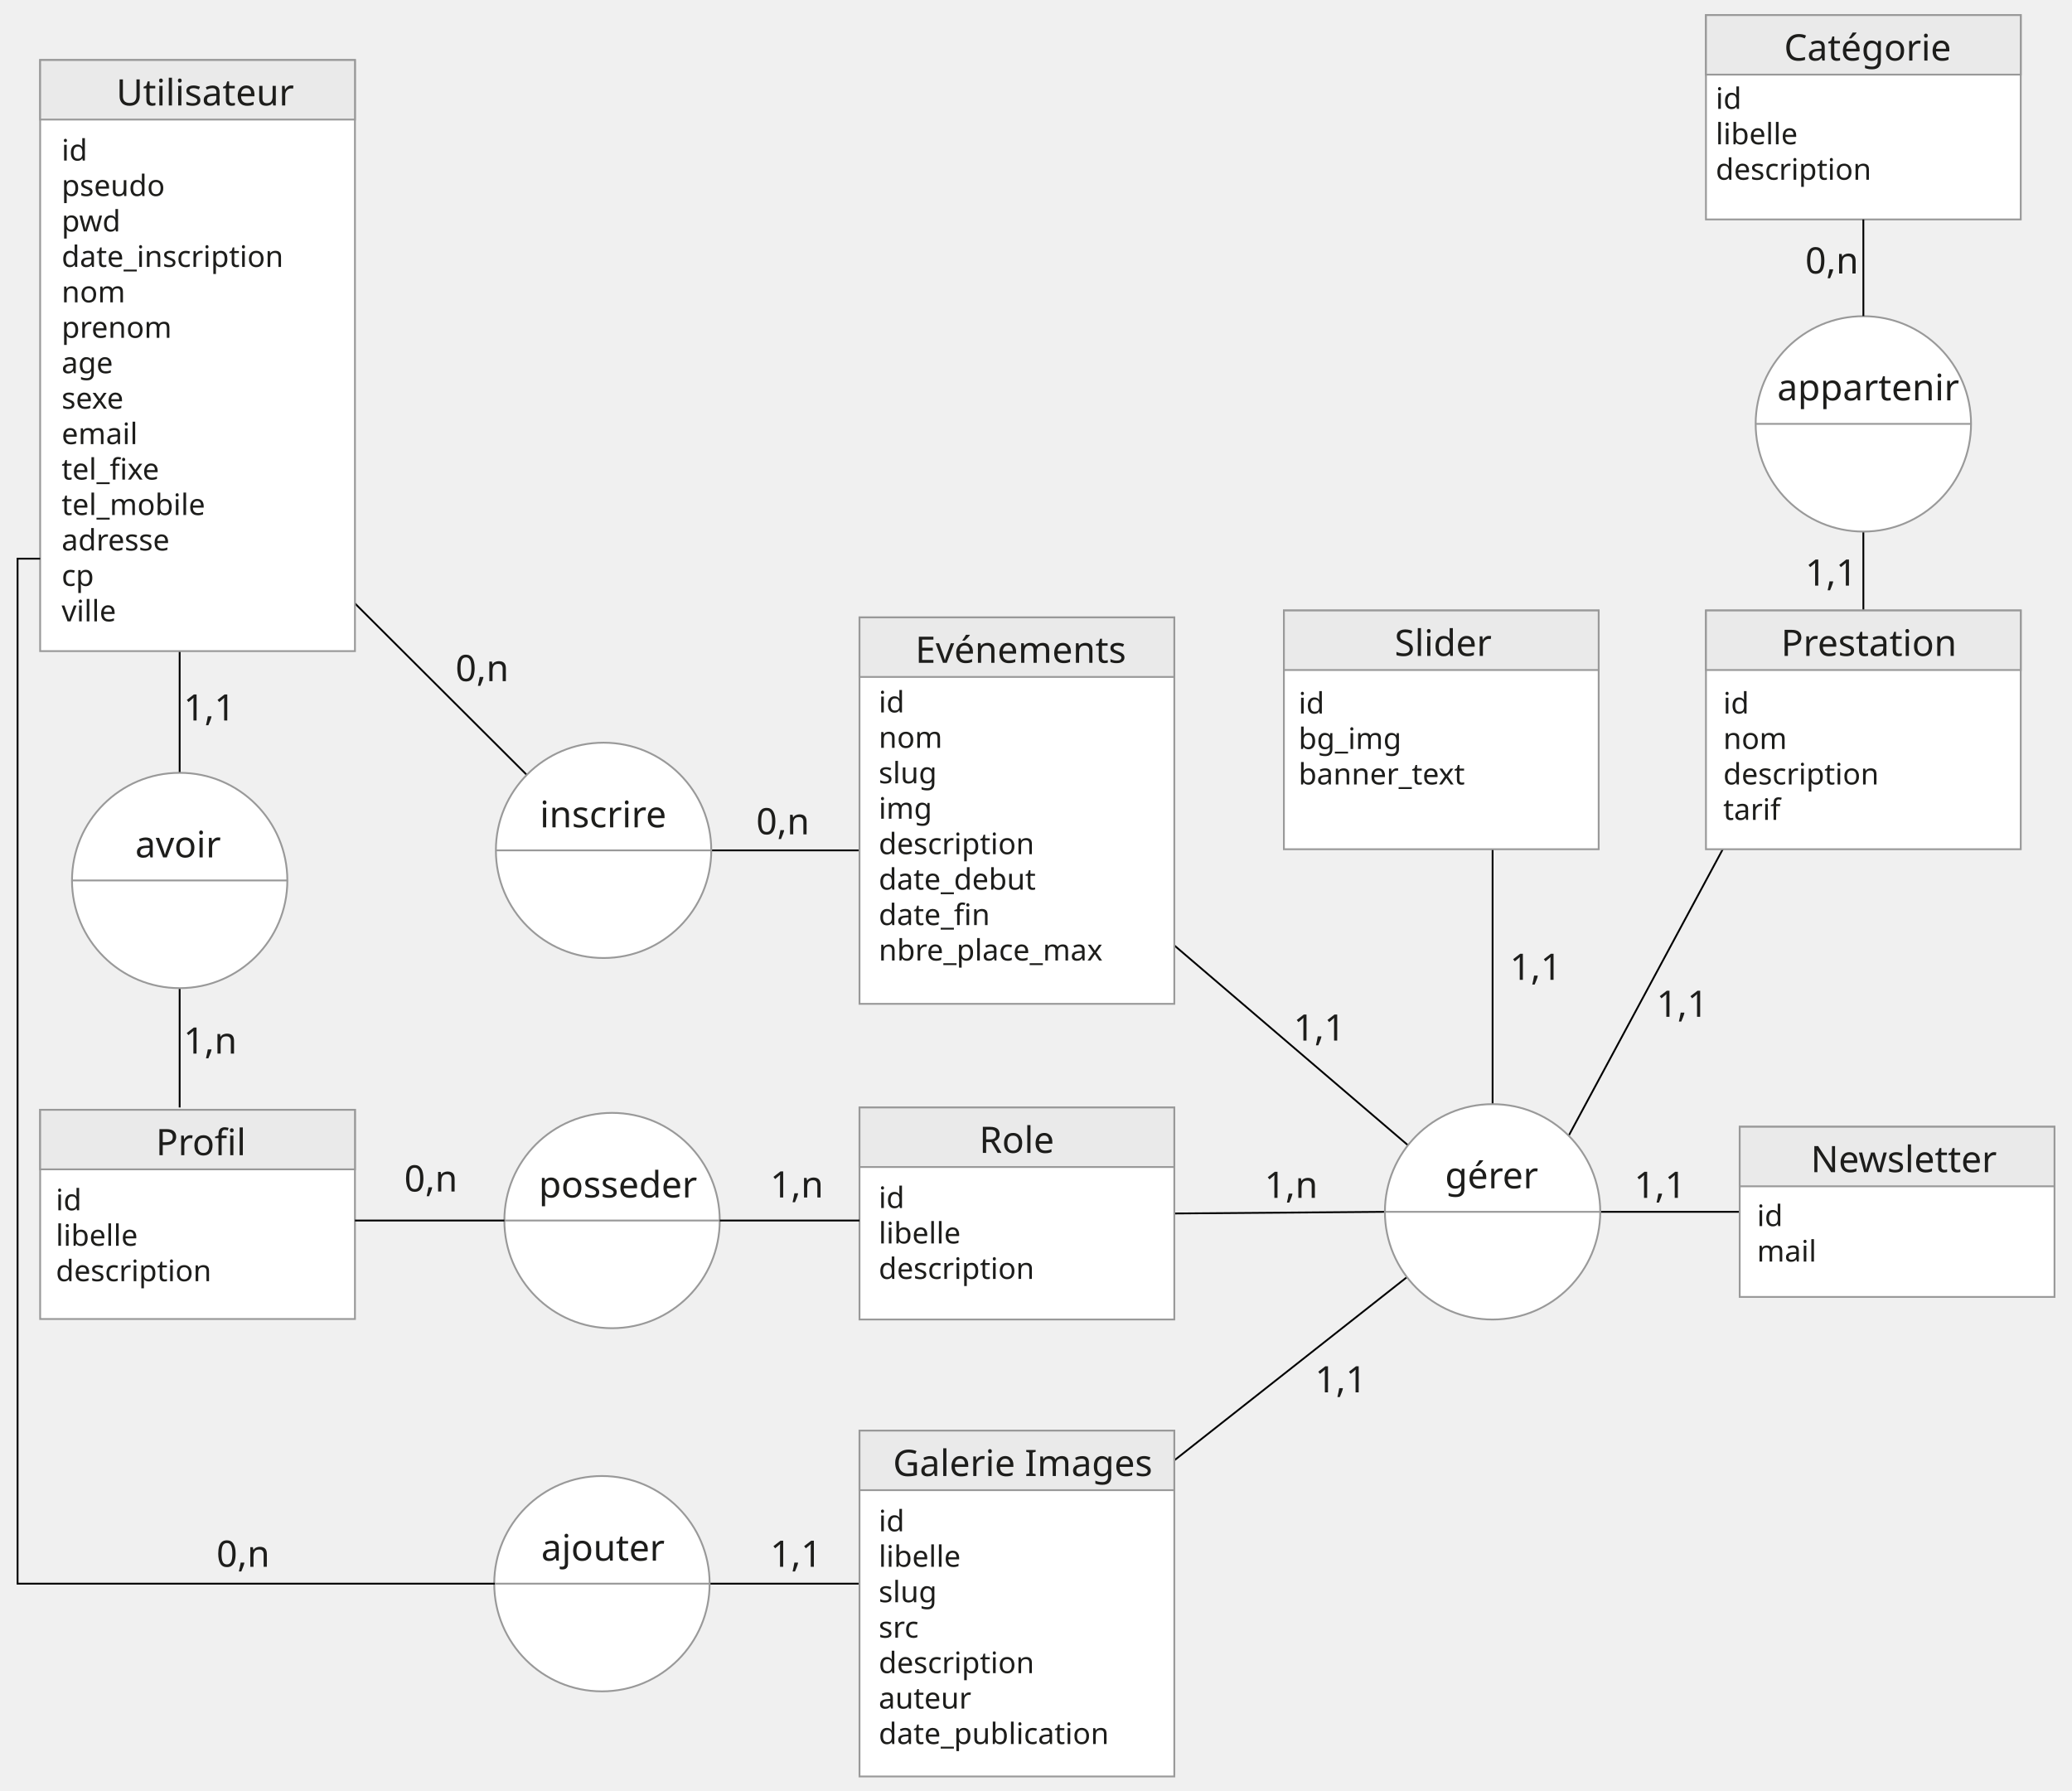
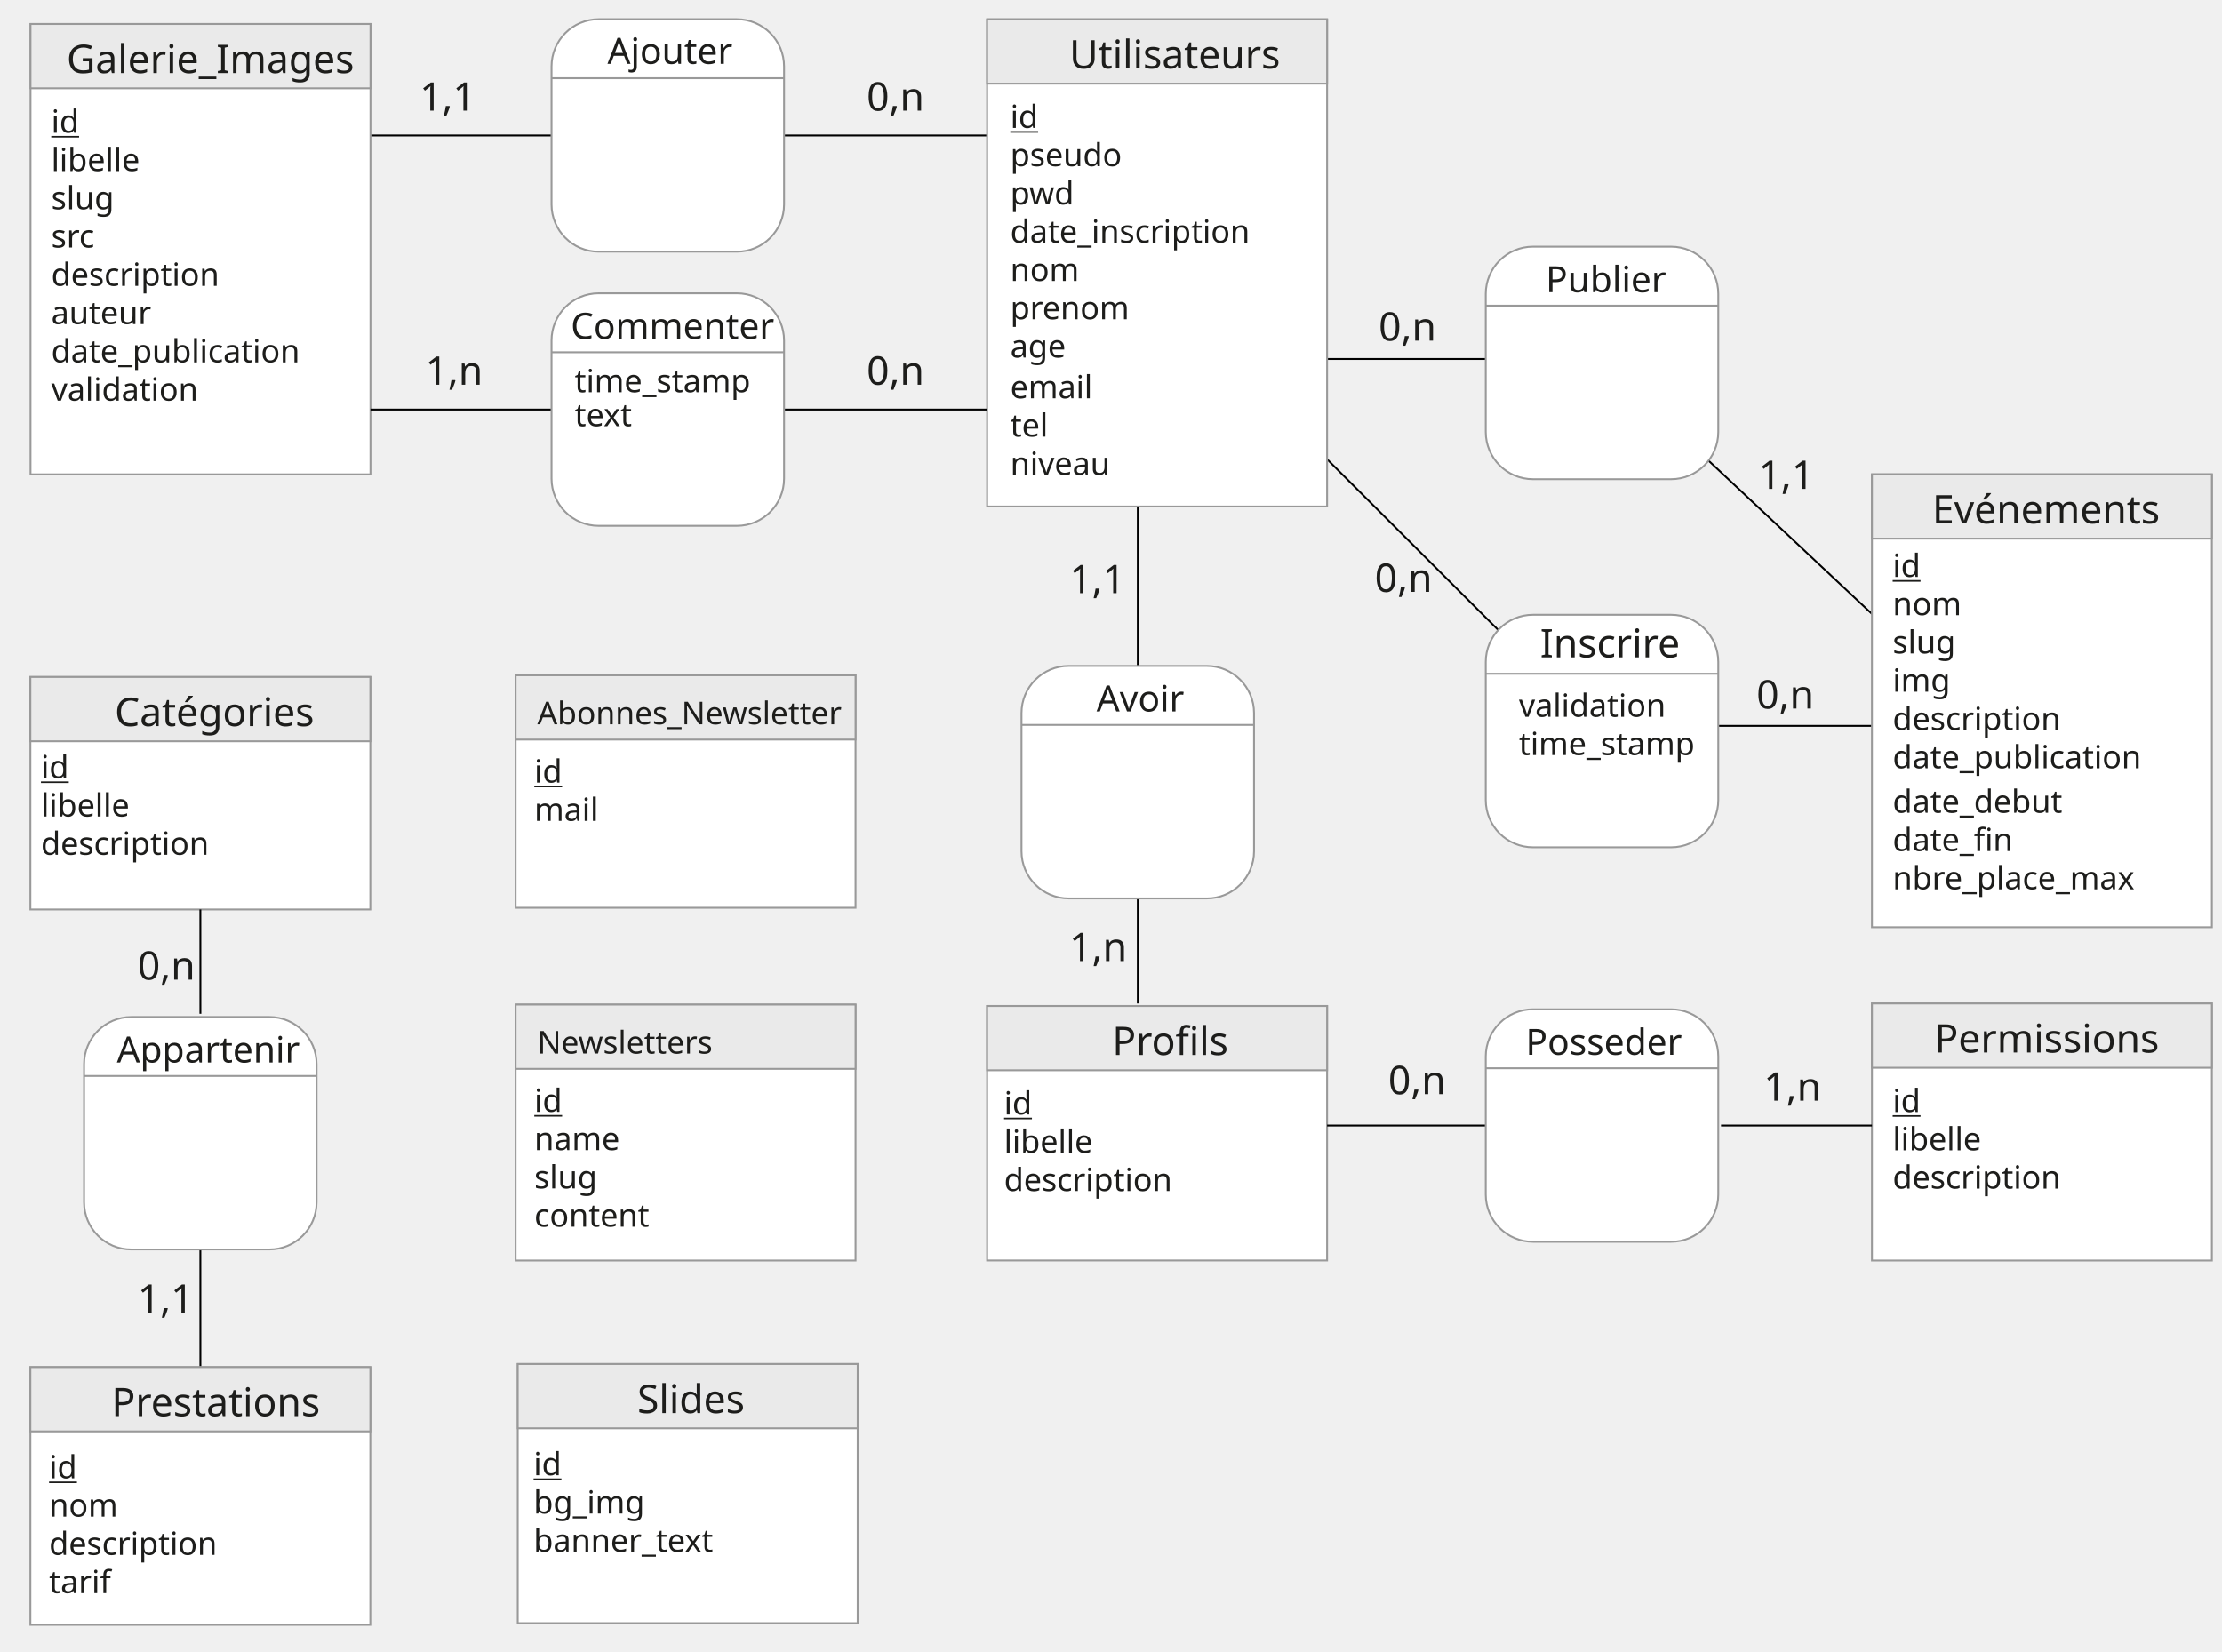
- <svg xmlns="http://www.w3.org/2000/svg" version="1.1" id="Calque_1" x="0px" y="0px" width="568.667px" height="491.332px" viewBox="138.112 20.807 568.667 491.332" enable-background="new 138.112 20.807 568.667 491.332" xml:space="preserve">
-   <line fill="none" stroke="#000000" stroke-width="0.5" stroke-miterlimit="10" x1="187.419" y1="324.763" x2="187.419" y2="199.512" />
-   <line fill="none" stroke="#000000" stroke-width="0.5" stroke-miterlimit="10" x1="649.526" y1="193.2" x2="649.514" y2="166.69" />
-   <rect x="606.316" y="24.946" fill="#FFFFFF" stroke="#999999" stroke-width="0.5" stroke-miterlimit="10" width="86.396" height="56.088" />
-   <rect x="606.316" y="24.946" fill="#EAEAEA" stroke="#999999" stroke-width="0.5" stroke-miterlimit="10" width="86.396" height="16.341" />
-   <text transform="matrix(1 0 0 1 627.7585 37.4204)" fill="#1D1D1B" font-family="'ArialMT'" font-size="10.031">Catégorie</text>
-   <path fill="#FFFFFF" stroke="#999999" stroke-width="0.5" stroke-miterlimit="10" d="M679.07,137.146  c0,16.318-13.227,29.556-29.556,29.556c-16.318,0-29.556-13.226-29.556-29.556c0-16.318,13.226-29.544,29.556-29.556  C665.844,107.59,679.07,120.828,679.07,137.146z" />
-   <line fill="none" stroke="#999999" stroke-width="0.5" stroke-miterlimit="10" x1="619.97" y1="137.146" x2="679.07" y2="137.146" />
-   <text transform="matrix(1 0 0 1 625.8777 130.6899)" fill="#1D1D1B" font-family="'ArialMT'" font-size="10.031">appartenir</text>
-   <line fill="none" stroke="#000000" stroke-width="0.5" stroke-miterlimit="10" x1="577.304" y1="353.404" x2="616.079" y2="353.404" />
-   <line fill="none" stroke="#000000" stroke-width="0.5" stroke-miterlimit="10" x1="547.76" y1="323.861" x2="547.76" y2="239.328" />
-   <line fill="none" stroke="#000000" stroke-width="0.5" stroke-miterlimit="10" x1="568.631" y1="332.535" x2="611.064" y2="253.643" />
-   <line fill="none" stroke="#000000" stroke-width="0.5" stroke-miterlimit="10" x1="460.403" y1="421.619" x2="546.428" y2="353.855" />
-   <line fill="none" stroke="#000000" stroke-width="0.5" stroke-miterlimit="10" x1="460.403" y1="353.855" x2="518.205" y2="353.404" />
-   <line fill="none" stroke="#000000" stroke-width="0.5" stroke-miterlimit="10" x1="374.006" y1="455.458" x2="303.313" y2="455.458" />
-   <rect x="374.006" y="413.453" fill="#FFFFFF" stroke="#999999" stroke-width="0.5" stroke-miterlimit="10" width="86.397" height="94.922" />
-   <rect x="374.006" y="413.453" fill="#EAEAEA" stroke="#999999" stroke-width="0.5" stroke-miterlimit="10" width="86.397" height="16.342" />
-   <text transform="matrix(1 0 0 1 383.1921 425.9175)" fill="#1D1D1B" font-family="'ArialMT'" font-size="10.031">Galerie Images</text>
-   <path fill="#FFFFFF" stroke="#999999" stroke-width="0.5" stroke-miterlimit="10" d="M332.869,455.458  c0,16.318-13.226,29.557-29.556,29.557c-16.318,0-29.556-13.227-29.556-29.557c0-16.318,13.226-29.543,29.556-29.543  C319.632,425.916,332.869,439.14,332.869,455.458z" />
-   <line fill="none" stroke="#999999" stroke-width="0.5" stroke-miterlimit="10" x1="273.769" y1="455.458" x2="332.869" y2="455.458" />
-   <text transform="matrix(1 0 0 1 286.6423 449.1431)" fill="#1D1D1B" font-family="'ArialMT'" font-size="10.031">ajouter</text>
-   <line fill="none" stroke="#000000" stroke-width="0.5" stroke-miterlimit="10" x1="546.428" y1="353.855" x2="460.403" y2="280.28" />
-   <line fill="none" stroke="#000000" stroke-width="0.5" stroke-miterlimit="10" x1="374.006" y1="254.199" x2="303.313" y2="254.199" />
-   <line fill="none" stroke="#000000" stroke-width="0.5" stroke-miterlimit="10" x1="304.657" y1="255.415" x2="233.953" y2="184.85" />
-   <rect x="374.006" y="190.258" fill="#FFFFFF" stroke="#999999" stroke-width="0.5" stroke-miterlimit="10" width="86.397" height="106.062" />
-   <rect x="374.006" y="190.258" fill="#EAEAEA" stroke="#999999" stroke-width="0.5" stroke-miterlimit="10" width="86.397" height="16.341" />
-   <text transform="matrix(1 0 0 1 389.322 202.7241)" fill="#1D1D1B" font-family="'ArialMT'" font-size="10.031">Evénements</text>
-   <text transform="matrix(1 0 0 1 379.2732 216.3325)" fill="#1D1D1B" font-family="'ArialMT'" font-size="8.107">id</text>
-   <text transform="matrix(1 0 0 1 379.2732 226.0601)" fill="#1D1D1B" font-family="'ArialMT'" font-size="8.107">nom</text>
-   <text transform="matrix(1 0 0 1 379.2732 235.7886)" fill="#1D1D1B" font-family="'ArialMT'" font-size="8.107">slug</text>
-   <text transform="matrix(1 0 0 1 379.2732 245.5171)" fill="#1D1D1B" font-family="'ArialMT'" font-size="8.107">img</text>
-   <text transform="matrix(1 0 0 1 379.2732 255.2456)" fill="#1D1D1B" font-family="'ArialMT'" font-size="8.107">description</text>
-   <text transform="matrix(1 0 0 1 379.2732 264.9741)" fill="#1D1D1B" font-family="'ArialMT'" font-size="8.107">date_debut</text>
-   <text transform="matrix(1 0 0 1 379.2732 274.7017)" fill="#1D1D1B" font-family="'ArialMT'" font-size="8.107">date_fin</text>
-   <text transform="matrix(1 0 0 1 379.2732 284.4302)" fill="#1D1D1B" font-family="'ArialMT'" font-size="8.107">nbre_place_max</text>
-   <rect x="374.006" y="324.763" fill="#FFFFFF" stroke="#999999" stroke-width="0.5" stroke-miterlimit="10" width="86.397" height="58.186" />
-   <rect x="374.006" y="324.763" fill="#EAEAEA" stroke="#999999" stroke-width="0.5" stroke-miterlimit="10" width="86.397" height="16.342" />
-   <text transform="matrix(1 0 0 1 406.8875 337.2319)" fill="#1D1D1B" font-family="'ArialMT'" font-size="10.031">Role</text>
-   <rect x="149.131" y="325.4" fill="#FFFFFF" stroke="#999999" stroke-width="0.5" stroke-miterlimit="10" width="86.397" height="57.42" />
-   <rect x="149.131" y="325.4" fill="#EAEAEA" stroke="#999999" stroke-width="0.5" stroke-miterlimit="10" width="86.397" height="16.342" />
-   <text transform="matrix(1 0 0 1 180.9021 337.8608)" fill="#1D1D1B" font-family="'ArialMT'" font-size="10.031">Profil</text>
-   <rect x="490.479" y="188.359" fill="#FFFFFF" stroke="#999999" stroke-width="0.5" stroke-miterlimit="10" width="86.396" height="65.527" />
-   <rect x="490.479" y="188.359" fill="#EAEAEA" stroke="#999999" stroke-width="0.5" stroke-miterlimit="10" width="86.396" height="16.341" />
-   <text transform="matrix(1 0 0 1 520.8591 200.8257)" fill="#1D1D1B" font-family="'ArialMT'" font-size="10.031">Slider</text>
-   <rect x="606.316" y="188.359" fill="#FFFFFF" stroke="#999999" stroke-width="0.5" stroke-miterlimit="10" width="86.396" height="65.527" />
-   <rect x="606.316" y="188.359" fill="#EAEAEA" stroke="#999999" stroke-width="0.5" stroke-miterlimit="10" width="86.396" height="16.341" />
-   <text transform="matrix(1 0 0 1 626.9363 200.8247)" fill="#1D1D1B" font-family="'ArialMT'" font-size="10.031">Prestation</text>
-   <rect x="615.581" y="330.056" fill="#FFFFFF" stroke="#999999" stroke-width="0.5" stroke-miterlimit="10" width="86.396" height="46.707" />
-   <rect x="615.581" y="330.056" fill="#EAEAEA" stroke="#999999" stroke-width="0.5" stroke-miterlimit="10" width="86.396" height="16.342" />
-   <text transform="matrix(1 0 0 1 635.0925 342.5161)" fill="#1D1D1B" font-family="'ArialMT'" font-size="10.031">Newsletter</text>
-   <rect x="149.131" y="37.28" fill="#FFFFFF" stroke="#999999" stroke-width="0.5" stroke-miterlimit="10" width="86.397" height="162.231" />
-   <rect x="149.131" y="37.28" fill="#EAEAEA" stroke="#999999" stroke-width="0.5" stroke-miterlimit="10" width="86.397" height="16.341" />
-   <text transform="matrix(1 0 0 1 170.031 49.7495)" fill="#1D1D1B" font-family="'ArialMT'" font-size="10.031">Utilisateur</text>
-   <path fill="#FFFFFF" stroke="#999999" stroke-width="0.5" stroke-miterlimit="10" d="M335.648,355.791  c0,16.318-13.226,29.555-29.556,29.555c-16.317,0-29.556-13.227-29.556-29.555c0-16.318,13.227-29.545,29.556-29.545  C322.423,326.246,335.648,339.472,335.648,355.791z" />
-   <line fill="none" stroke="#999999" stroke-width="0.5" stroke-miterlimit="10" x1="276.549" y1="355.791" x2="335.648" y2="355.791" />
-   <text transform="matrix(1 0 0 1 285.9783 349.4712)" fill="#1D1D1B" font-family="'ArialMT'" font-size="10.031">posseder</text>
-   <text transform="matrix(1 0 0 1 349.4939 349.4712)" fill="#1D1D1B" font-family="'ArialMT'" font-size="10.031">1,n</text>
-   <text transform="matrix(1 0 0 1 197.5271 450.8247)" fill="#1D1D1B" font-family="'ArialMT'" font-size="10.031">0,n</text>
-   <text transform="matrix(1 0 0 1 263.1306 207.7524)" fill="#1D1D1B" font-family="'ArialMT'" font-size="10.031">0,n</text>
-   <text transform="matrix(1 0 0 1 345.6609 249.7983)" fill="#1D1D1B" font-family="'ArialMT'" font-size="10.031">0,n</text>
-   <text transform="matrix(1 0 0 1 349.4929 450.8247)" fill="#1D1D1B" font-family="'ArialMT'" font-size="10.031">1,1</text>
-   <text transform="matrix(1 0 0 1 499.0212 402.9487)" fill="#1D1D1B" font-family="'ArialMT'" font-size="10.031">1,1</text>
-   <text transform="matrix(1 0 0 1 493.1238 306.4058)" fill="#1D1D1B" font-family="'ArialMT'" font-size="10.031">1,1</text>
-   <text transform="matrix(1 0 0 1 485.1648 349.5649)" fill="#1D1D1B" font-family="'ArialMT'" font-size="10.031">1,n</text>
-   <text transform="matrix(1 0 0 1 586.615 349.5649)" fill="#1D1D1B" font-family="'ArialMT'" font-size="10.031">1,1</text>
-   <text transform="matrix(1 0 0 1 592.7419 299.8794)" fill="#1D1D1B" font-family="'ArialMT'" font-size="10.031">1,1</text>
-   <text transform="matrix(1 0 0 1 633.574 181.5288)" fill="#1D1D1B" font-family="'ArialMT'" font-size="10.031">1,1</text>
-   <line fill="none" stroke="#000000" stroke-width="0.5" stroke-miterlimit="10" x1="649.526" y1="107.544" x2="649.514" y2="81.035" />
-   <text transform="matrix(1 0 0 1 633.574 95.8784)" fill="#1D1D1B" font-family="'ArialMT'" font-size="10.031">0,n</text>
-   <text transform="matrix(1 0 0 1 552.5046 289.729)" fill="#1D1D1B" font-family="'ArialMT'" font-size="10.031">1,1</text>
-   <text transform="matrix(1 0 0 1 249.0662 347.8228)" fill="#1D1D1B" font-family="'ArialMT'" font-size="10.031">0,n</text>
-   <text transform="matrix(1 0 0 1 188.4998 218.5581)" fill="#1D1D1B" font-family="'ArialMT'" font-size="10.031">1,1</text>
-   <text transform="matrix(1.0036 0 0 1 188.4753 309.9751)" fill="#1D1D1B" font-family="'ArialMT'" font-size="10.031">1,n</text>
-   <line fill="none" stroke="#000000" stroke-width="0.5" stroke-miterlimit="10" x1="235.528" y1="355.791" x2="276.549" y2="355.791" />
-   <line fill="none" stroke="#000000" stroke-width="0.5" stroke-miterlimit="10" x1="335.648" y1="355.791" x2="374.006" y2="355.791" />
-   <path fill="#FFFFFF" stroke="#999999" stroke-width="0.5" stroke-miterlimit="10" d="M577.304,353.404  c0,16.318-13.226,29.545-29.556,29.557c-16.317,0-29.544-13.238-29.544-29.557s13.227-29.543,29.544-29.555  C564.079,323.861,577.304,337.085,577.304,353.404z" />
-   <line fill="none" stroke="#999999" stroke-width="0.5" stroke-miterlimit="10" x1="518.205" y1="353.404" x2="577.304" y2="353.404" />
-   <text transform="matrix(1 0 0 1 534.7126 346.9517)" fill="#1D1D1B" font-family="'ArialMT'" font-size="10.031">gérer</text>
-   <path fill="#FFFFFF" stroke="#999999" stroke-width="0.5" stroke-miterlimit="10" d="M216.974,262.456  c0,16.318-13.226,29.556-29.544,29.556s-29.556-13.226-29.556-29.556c0-16.318,13.226-29.544,29.556-29.544  C203.749,232.9,216.974,246.138,216.974,262.456z" />
-   <line fill="none" stroke="#999999" stroke-width="0.5" stroke-miterlimit="10" x1="157.875" y1="262.456" x2="216.974" y2="262.456" />
-   <text transform="matrix(1 0 0 1 175.2175 256.1284)" fill="#1D1D1B" font-family="'ArialMT'" font-size="10.031">avoir</text>
-   <path fill="#FFFFFF" stroke="#999999" stroke-width="0.5" stroke-miterlimit="10" d="M333.32,254.199  c0,16.318-13.226,29.544-29.555,29.544c-16.318,0-29.556-13.226-29.556-29.544c0-16.318,13.226-29.556,29.556-29.556  C320.083,224.643,333.32,237.88,333.32,254.199z" />
-   <line fill="none" stroke="#999999" stroke-width="0.5" stroke-miterlimit="10" x1="274.221" y1="254.199" x2="333.32" y2="254.199" />
-   <text transform="matrix(1 0 0 1 286.2761 247.8726)" fill="#1D1D1B" font-family="'ArialMT'" font-size="10.031">inscrire</text>
-   <text transform="matrix(1 0 0 1 155.0183 64.8765)" fill="#1D1D1B" font-family="'ArialMT'" font-size="8.107">id</text>
-   <text transform="matrix(1 0 0 1 155.0183 74.605)" fill="#1D1D1B" font-family="'ArialMT'" font-size="8.107">pseudo</text>
-   <text transform="matrix(1 0 0 1 155.0183 84.3335)" fill="#1D1D1B" font-family="'ArialMT'" font-size="8.107">pwd</text>
-   <text transform="matrix(1 0 0 1 155.0183 94.061)" fill="#1D1D1B" font-family="'ArialMT'" font-size="8.107">date_inscription</text>
-   <text transform="matrix(1 0 0 1 155.0183 103.7896)" fill="#1D1D1B" font-family="'ArialMT'" font-size="8.107">nom</text>
-   <text transform="matrix(1 0 0 1 155.0183 113.5181)" fill="#1D1D1B" font-family="'ArialMT'" font-size="8.107">prenom</text>
-   <text transform="matrix(1 0 0 1 155.0183 123.2466)" fill="#1D1D1B" font-family="'ArialMT'" font-size="8.107">age</text>
-   <text transform="matrix(1 0 0 1 155.0183 132.9751)" fill="#1D1D1B" font-family="'ArialMT'" font-size="8.107">sexe</text>
-   <text transform="matrix(1 0 0 1 155.0183 142.7026)" fill="#1D1D1B" font-family="'ArialMT'" font-size="8.107">email</text>
-   <text transform="matrix(1 0 0 1 155.0183 152.4312)" fill="#1D1D1B" font-family="'ArialMT'" font-size="8.107">tel_fixe</text>
-   <text transform="matrix(1 0 0 1 155.0183 162.1597)" fill="#1D1D1B" font-family="'ArialMT'" font-size="8.107">tel_mobile</text>
-   <text transform="matrix(1 0 0 1 155.0183 171.8882)" fill="#1D1D1B" font-family="'ArialMT'" font-size="8.107">adresse</text>
-   <text transform="matrix(1 0 0 1 155.0183 181.6167)" fill="#1D1D1B" font-family="'ArialMT'" font-size="8.107">cp</text>
-   <text transform="matrix(1 0 0 1 155.0183 191.3442)" fill="#1D1D1B" font-family="'ArialMT'" font-size="8.107">ville</text>
-   <text transform="matrix(1 0 0 1 379.2732 352.3589)" fill="#1D1D1B" font-family="'ArialMT'" font-size="8.107">id</text>
-   <text transform="matrix(1 0 0 1 379.2732 362.0874)" fill="#1D1D1B" font-family="'ArialMT'" font-size="8.107">libelle</text>
-   <text transform="matrix(1 0 0 1 379.2732 371.8159)" fill="#1D1D1B" font-family="'ArialMT'" font-size="8.107">description</text>
-   <text transform="matrix(1 0 0 1 379.2732 441.0972)" fill="#1D1D1B" font-family="'ArialMT'" font-size="8.107">id</text>
-   <text transform="matrix(1 0 0 1 379.2732 450.8257)" fill="#1D1D1B" font-family="'ArialMT'" font-size="8.107">libelle</text>
-   <text transform="matrix(1 0 0 1 379.2732 460.5542)" fill="#1D1D1B" font-family="'ArialMT'" font-size="8.107">slug</text>
-   <text transform="matrix(1 0 0 1 379.2732 470.2817)" fill="#1D1D1B" font-family="'ArialMT'" font-size="8.107">src</text>
-   <text transform="matrix(1 0 0 1 379.2732 480.0103)" fill="#1D1D1B" font-family="'ArialMT'" font-size="8.107">description</text>
-   <text transform="matrix(1 0 0 1 379.2732 489.7388)" fill="#1D1D1B" font-family="'ArialMT'" font-size="8.107">auteur</text>
-   <text transform="matrix(1 0 0 1 379.2732 499.4673)" fill="#1D1D1B" font-family="'ArialMT'" font-size="8.107">date_publication</text>
-   <text transform="matrix(1 0 0 1 153.4373 352.9878)" fill="#1D1D1B" font-family="'ArialMT'" font-size="8.107">id</text>
-   <text transform="matrix(1 0 0 1 153.4373 362.7163)" fill="#1D1D1B" font-family="'ArialMT'" font-size="8.107">libelle</text>
-   <text transform="matrix(1 0 0 1 153.4373 372.4448)" fill="#1D1D1B" font-family="'ArialMT'" font-size="8.107">description</text>
-   <text transform="matrix(1 0 0 1 494.5076 216.647)" fill="#1D1D1B" font-family="'ArialMT'" font-size="8.107">id</text>
-   <text transform="matrix(1 0 0 1 494.5076 226.3755)" fill="#1D1D1B" font-family="'ArialMT'" font-size="8.107">bg_img</text>
-   <text transform="matrix(1 0 0 1 494.5076 236.104)" fill="#1D1D1B" font-family="'ArialMT'" font-size="8.107">banner_text</text>
-   <text transform="matrix(1 0 0 1 609.0007 50.6821)" fill="#1D1D1B" font-family="'ArialMT'" font-size="8.107">id</text>
-   <text transform="matrix(1 0 0 1 609.0007 60.4106)" fill="#1D1D1B" font-family="'ArialMT'" font-size="8.107">libelle</text>
-   <text transform="matrix(1 0 0 1 609.0007 70.1392)" fill="#1D1D1B" font-family="'ArialMT'" font-size="8.107">description</text>
-   <text transform="matrix(1 0 0 1 611.0671 216.647)" fill="#1D1D1B" font-family="'ArialMT'" font-size="8.107">id</text>
-   <text transform="matrix(1 0 0 1 611.0671 226.3755)" fill="#1D1D1B" font-family="'ArialMT'" font-size="8.107">nom</text>
-   <text transform="matrix(1 0 0 1 611.0671 236.104)" fill="#1D1D1B" font-family="'ArialMT'" font-size="8.107">description</text>
-   <text transform="matrix(1 0 0 1 611.0671 245.8315)" fill="#1D1D1B" font-family="'ArialMT'" font-size="8.107">tarif</text>
-   <text transform="matrix(1 0 0 1 620.3328 357.3247)" fill="#1D1D1B" font-family="'ArialMT'" font-size="8.107">id</text>
-   <text transform="matrix(1 0 0 1 620.3328 367.0532)" fill="#1D1D1B" font-family="'ArialMT'" font-size="8.107">mail</text>
-   <polyline fill="none" stroke="#000000" stroke-width="0.5" stroke-miterlimit="10" points="149.131,174.137 142.935,174.137   142.935,455.458 273.896,455.458 " />
+ <svg xmlns="http://www.w3.org/2000/svg" version="1.1" id="Calque_1" x="0px" y="0px" width="595.275px" height="442.445px" viewBox="-13.304 -175.279 595.275 442.445" enable-background="new -13.304 -175.279 595.275 442.445" xml:space="preserve">
+   <line fill="none" stroke="#000000" stroke-width="0.5" stroke-miterlimit="10" x1="291.516" y1="93.597" x2="291.51" y2="-52.402" />
+   <line fill="none" stroke="#000000" stroke-width="0.5" stroke-miterlimit="10" x1="40.381" y1="196.128" x2="40.369" y2="158.695" />
+   <rect x="-5.167" y="6.119" fill="#FFFFFF" stroke="#999999" stroke-width="0.5" stroke-miterlimit="10" width="91.071" height="62.287" />
+   <rect x="-5.167" y="6.119" fill="#EAEAEA" stroke="#999999" stroke-width="0.5" stroke-miterlimit="10" width="91.071" height="17.226" />
+   <text transform="matrix(1 0 0 1 17.4363 19.2681)" fill="#1D1D1B" font-family="'ArialMT'" font-size="10.574">Catégories</text>
+   <line fill="none" stroke="#000000" stroke-width="0.5" stroke-miterlimit="10" x1="251.151" y1="-138.984" x2="85.942" y2="-138.984" />
+   <rect x="-5.13" y="-168.852" fill="#FFFFFF" stroke="#999999" stroke-width="0.5" stroke-miterlimit="10" width="91.072" height="120.667" />
+   <rect x="-5.13" y="-168.852" fill="#EAEAEA" stroke="#999999" stroke-width="0.5" stroke-miterlimit="10" width="91.072" height="17.226" />
+   <text transform="matrix(1 0 0 1 4.554 -155.7134)" fill="#1D1D1B" font-family="'ArialMT'" font-size="10.574">Galerie_Images</text>
+   <line fill="none" stroke="#000000" stroke-width="0.5" stroke-miterlimit="10" x1="488.194" y1="19.216" x2="413.676" y2="19.216" />
+   <line fill="none" stroke="#000000" stroke-width="0.5" stroke-miterlimit="10" x1="415.092" y1="20.497" x2="340.563" y2="-53.886" />
+   <line fill="none" stroke="#000000" stroke-width="0.5" stroke-miterlimit="10" x1="384.722" y1="-79.088" x2="342.222" y2="-79.088" />
+   <line fill="none" stroke="#000000" stroke-width="0.5" stroke-miterlimit="10" x1="510.8" y1="10.424" x2="415.401" y2="-79.088" />
+   <rect x="488.194" y="-48.186" fill="#FFFFFF" stroke="#999999" stroke-width="0.5" stroke-miterlimit="10" width="91.071" height="121.352" />
+   <rect x="488.194" y="-48.186" fill="#EAEAEA" stroke="#999999" stroke-width="0.5" stroke-miterlimit="10" width="91.071" height="17.226" />
+   <text transform="matrix(1 0 0 1 504.3386 -35.0449)" fill="#1D1D1B" font-family="'ArialMT'" font-size="10.574">Evénements</text>
+   <g>
+     <text transform="matrix(1 0 0 1 493.7468 -20.7007)" fill="#1D1D1B" font-family="'ArialMT'" font-size="8.546" text-decoration=" underline">id</text>
+   </g>
+   <text transform="matrix(1 0 0 1 493.7468 -10.4463)" fill="#1D1D1B" font-family="'ArialMT'" font-size="8.546">nom</text>
+   <text transform="matrix(1 0 0 1 493.7468 -0.1914)" fill="#1D1D1B" font-family="'ArialMT'" font-size="8.546">slug</text>
+   <text transform="matrix(1 0 0 1 493.7468 10.064)" fill="#1D1D1B" font-family="'ArialMT'" font-size="8.546">img</text>
+   <text transform="matrix(1 0 0 1 493.7468 20.3188)" enable-background="new    ">
+     <tspan x="0" y="0" fill="#1D1D1B" font-family="'ArialMT'" font-size="8.546">description</tspan>
+     <tspan x="0" y="10.255" fill="#1D1D1B" font-family="'ArialMT'" font-size="8.546">date_publication</tspan>
+   </text>
+   <text transform="matrix(1 0 0 1 493.7468 42.4941)" fill="#1D1D1B" font-family="'ArialMT'" font-size="8.546">date_debut</text>
+   <text transform="matrix(1 0 0 1 493.7468 52.749)" fill="#1D1D1B" font-family="'ArialMT'" font-size="8.546">date_fin</text>
+   <text transform="matrix(1 0 0 1 493.7468 63.0039)" fill="#1D1D1B" font-family="'ArialMT'" font-size="8.546">nbre_place_max</text>
+   <rect x="488.194" y="93.597" fill="#FFFFFF" stroke="#999999" stroke-width="0.5" stroke-miterlimit="10" width="91.071" height="68.875" />
+   <rect x="488.194" y="93.597" fill="#EAEAEA" stroke="#999999" stroke-width="0.5" stroke-miterlimit="10" width="91.071" height="17.228" />
+   <text transform="matrix(1 0 0 1 504.9353 106.7402)" fill="#1D1D1B" font-family="'ArialMT'" font-size="10.574">Permissions</text>
+   <rect x="251.151" y="94.27" fill="#FFFFFF" stroke="#999999" stroke-width="0.5" stroke-miterlimit="10" width="91.072" height="68.189" />
+   <rect x="251.151" y="94.27" fill="#EAEAEA" stroke="#999999" stroke-width="0.5" stroke-miterlimit="10" width="91.072" height="17.226" />
+   <text transform="matrix(1 0 0 1 284.6418 107.4033)" fill="#1D1D1B" font-family="'ArialMT'" font-size="10.574">Profils</text>
+   <rect x="125.4" y="190.2" fill="#FFFFFF" stroke="#999999" stroke-width="0.5" stroke-miterlimit="10" width="91.07" height="69.445" />
+   <rect x="125.4" y="190.2" fill="#EAEAEA" stroke="#999999" stroke-width="0.5" stroke-miterlimit="10" width="91.07" height="17.225" />
+   <text transform="matrix(1 0 0 1 157.4246 203.3408)" fill="#1D1D1B" font-family="'ArialMT'" font-size="10.574">Slides</text>
+   <rect x="-5.167" y="191.025" fill="#FFFFFF" stroke="#999999" stroke-width="0.5" stroke-miterlimit="10" width="91.071" height="69.073" />
+   <rect x="-5.167" y="191.025" fill="#EAEAEA" stroke="#999999" stroke-width="0.5" stroke-miterlimit="10" width="91.071" height="17.226" />
+   <text transform="matrix(1 0 0 1 16.5696 204.1636)" fill="#1D1D1B" font-family="'ArialMT'" font-size="10.574">Prestations</text>
+   <rect x="124.827" y="5.667" fill="#FFFFFF" stroke="#999999" stroke-width="0.5" stroke-miterlimit="10" width="91.071" height="62.285" />
+   <rect x="124.827" y="5.667" fill="#EAEAEA" stroke="#999999" stroke-width="0.5" stroke-miterlimit="10" width="91.071" height="17.227" />
+   <text transform="matrix(1 0 0 1 130.637 18.8003)" fill="#1D1D1B" font-family="'ArialMT'" font-size="8.433">Abonnes_Newsletter</text>
+   <rect x="251.151" y="-170.096" fill="#FFFFFF" stroke="#999999" stroke-width="0.5" stroke-miterlimit="10" width="91.072" height="130.523" />
+   <rect x="251.151" y="-170.096" fill="#EAEAEA" stroke="#999999" stroke-width="0.5" stroke-miterlimit="10" width="91.072" height="17.225" />
+   <text transform="matrix(1 0 0 1 273.1824 -156.9517)" fill="#1D1D1B" font-family="'ArialMT'" font-size="10.574">Utilisateurs</text>
+   <text transform="matrix(1 0 0 1 459.1931 119.6416)" fill="#1D1D1B" font-family="'ArialMT'" font-size="10.574">1,n</text>
+   <text transform="matrix(1 0 0 1 218.8914 -145.6406)" fill="#1D1D1B" font-family="'ArialMT'" font-size="10.574">0,n</text>
+   <text transform="matrix(1 0 0 1 354.9812 -16.6943)" fill="#1D1D1B" font-family="'ArialMT'" font-size="10.574">0,n</text>
+   <text transform="matrix(1 0 0 1 356.0349 -83.9995)" fill="#1D1D1B" font-family="'ArialMT'" font-size="10.574">0,n</text>
+   <text transform="matrix(1 0 0 1 457.7751 -44.2939)" fill="#1D1D1B" font-family="'ArialMT'" font-size="10.574">1,1</text>
+   <text transform="matrix(1 0 0 1 457.2615 14.5757)" fill="#1D1D1B" font-family="'ArialMT'" font-size="10.574">0,n</text>
+   <text transform="matrix(1 0 0 1 99.1189 -145.6406)" fill="#1D1D1B" font-family="'ArialMT'" font-size="10.574">1,1</text>
+   <line fill="none" stroke="#000000" stroke-width="0.5" stroke-miterlimit="10" x1="251.151" y1="-65.542" x2="85.942" y2="-65.542" />
+   <line fill="none" stroke="#999999" stroke-width="0.5" stroke-miterlimit="10" x1="134.467" y1="-65.542" x2="196.764" y2="-65.542" />
+   <text transform="matrix(1 0 0 1 218.8914 -72.1987)" fill="#1D1D1B" font-family="'ArialMT'" font-size="10.574">0,n</text>
+   <text transform="matrix(1 0 0 1 100.6194 -72.1987)" fill="#1D1D1B" font-family="'ArialMT'" font-size="10.574">1,n</text>
+   <text transform="matrix(1 0 0 1 23.5662 176.4458)" fill="#1D1D1B" font-family="'ArialMT'" font-size="10.574">1,1</text>
+   <line fill="none" stroke="#000000" stroke-width="0.5" stroke-miterlimit="10" x1="40.381" y1="96.351" x2="40.369" y2="68.406" />
+   <text transform="matrix(1 0 0 1 23.5662 87.2148)" fill="#1D1D1B" font-family="'ArialMT'" font-size="10.574">0,n</text>
+   <text transform="matrix(1 0 0 1 358.6033 117.9053)" fill="#1D1D1B" font-family="'ArialMT'" font-size="10.574">0,n</text>
+   <text transform="matrix(1 0 0 1 273.196 -16.354)" fill="#1D1D1B" font-family="'ArialMT'" font-size="10.574">1,1</text>
+   <text transform="matrix(1.0036 0 0 1 273.1697 82.2251)" fill="#1D1D1B" font-family="'ArialMT'" font-size="10.574">1,n</text>
+   <line fill="none" stroke="#000000" stroke-width="0.5" stroke-miterlimit="10" x1="342.222" y1="126.305" x2="385.464" y2="126.305" />
+   <line fill="none" stroke="#000000" stroke-width="0.5" stroke-miterlimit="10" x1="447.761" y1="126.305" x2="488.194" y2="126.305" />
+   <line fill="none" stroke="#999999" stroke-width="0.5" stroke-miterlimit="10" x1="384.735" y1="-79.088" x2="447.032" y2="-79.088" />
+   <text transform="matrix(1 0 0 1 257.3572 -141.0063)" fill="#1D1D1B" font-family="'ArialMT'" font-size="8.546" text-decoration=" underline">id</text>
+   <text transform="matrix(1 0 0 1 257.3572 -130.7515)" fill="#1D1D1B" font-family="'ArialMT'" font-size="8.546">pseudo</text>
+   <text transform="matrix(1 0 0 1 257.3572 -120.4961)" fill="#1D1D1B" font-family="'ArialMT'" font-size="8.546">pwd</text>
+   <text transform="matrix(1 0 0 1 257.3572 -110.2437)" fill="#1D1D1B" font-family="'ArialMT'" font-size="8.546">date_inscription</text>
+   <text transform="matrix(1 0 0 1 257.3572 -99.9873)" fill="#1D1D1B" font-family="'ArialMT'" font-size="8.546">nom</text>
+   <text transform="matrix(1 0 0 1 257.3572 -89.7324)" fill="#1D1D1B" font-family="'ArialMT'" font-size="8.546">prenom</text>
+   <text transform="matrix(1 0 0 1 257.3572 -79.4785)" fill="#1D1D1B" font-family="'ArialMT'" font-size="8.546">age</text>
+   <text transform="matrix(1 0 0 1 257.3572 -68.5508)" fill="#1D1D1B" font-family="'ArialMT'" font-size="8.546">email</text>
+   <text transform="matrix(1 0 0 1 257.3572 -58.2949)" enable-background="new    ">
+     <tspan x="0" y="0" fill="#1D1D1B" font-family="'ArialMT'" font-size="8.546">tel</tspan>
+     <tspan x="0" y="10.255" fill="#1D1D1B" font-family="'ArialMT'" font-size="8.546">niveau</tspan>
+   </text>
+   <g>
+     <text transform="matrix(1 0 0 1 493.7468 122.6865)" fill="#1D1D1B" font-family="'ArialMT'" font-size="8.546" text-decoration=" underline">id</text>
+   </g>
+   <text transform="matrix(1 0 0 1 493.7468 132.9419)" fill="#1D1D1B" font-family="'ArialMT'" font-size="8.546">libelle</text>
+   <text transform="matrix(1 0 0 1 493.7468 143.1958)" fill="#1D1D1B" font-family="'ArialMT'" font-size="8.546">description</text>
+   <g>
+     <text transform="matrix(1 0 0 1 0.4226 -139.7124)" fill="#1D1D1B" font-family="'ArialMT'" font-size="8.546" text-decoration=" underline">id</text>
+   </g>
+   <text transform="matrix(1 0 0 1 0.4226 -129.4575)" fill="#1D1D1B" font-family="'ArialMT'" font-size="8.546">libelle</text>
+   <text transform="matrix(1 0 0 1 0.4226 -119.2021)" fill="#1D1D1B" font-family="'ArialMT'" font-size="8.546">slug</text>
+   <text transform="matrix(1 0 0 1 0.4226 -108.9497)" fill="#1D1D1B" font-family="'ArialMT'" font-size="8.546">src</text>
+   <text transform="matrix(1 0 0 1 0.4226 -98.6934)" fill="#1D1D1B" font-family="'ArialMT'" font-size="8.546">description</text>
+   <text transform="matrix(1 0 0 1 0.4226 -88.439)" fill="#1D1D1B" font-family="'ArialMT'" font-size="8.546">auteur</text>
+   <text transform="matrix(1 0 0 1 0.4226 -78.1846)" enable-background="new    ">
+     <tspan x="0" y="0" fill="#1D1D1B" font-family="'ArialMT'" font-size="8.546">date_publication</tspan>
+     <tspan x="0" y="10.255" fill="#1D1D1B" font-family="'ArialMT'" font-size="8.546">validation</tspan>
+   </text>
+   <g>
+     <text transform="matrix(1 0 0 1 255.6912 123.3496)" fill="#1D1D1B" font-family="'ArialMT'" font-size="8.546" text-decoration=" underline">id</text>
+   </g>
+   <text transform="matrix(1 0 0 1 255.6912 133.6045)" fill="#1D1D1B" font-family="'ArialMT'" font-size="8.546">libelle</text>
+   <text transform="matrix(1 0 0 1 255.6912 143.8584)" fill="#1D1D1B" font-family="'ArialMT'" font-size="8.546">description</text>
+   <g>
+     <text transform="matrix(1 0 0 1 129.6472 220.0186)" fill="#1D1D1B" font-family="'ArialMT'" font-size="8.546" text-decoration=" underline">id</text>
+   </g>
+   <text transform="matrix(1 0 0 1 129.6472 230.2725)" fill="#1D1D1B" font-family="'ArialMT'" font-size="8.546">bg_img</text>
+   <text transform="matrix(1 0 0 1 129.6472 240.5273)" fill="#1D1D1B" font-family="'ArialMT'" font-size="8.546">banner_text</text>
+   <g>
+     <text transform="matrix(1 0 0 1 -2.3367 33.2476)" fill="#1D1D1B" font-family="'ArialMT'" font-size="8.546" text-decoration=" underline">id</text>
+   </g>
+   <text transform="matrix(1 0 0 1 -2.3367 43.5024)" fill="#1D1D1B" font-family="'ArialMT'" font-size="8.546">libelle</text>
+   <text transform="matrix(1 0 0 1 -2.3367 53.7583)" fill="#1D1D1B" font-family="'ArialMT'" font-size="8.546">description</text>
+   <g>
+     <text transform="matrix(1 0 0 1 -0.1584 220.8428)" fill="#1D1D1B" font-family="'ArialMT'" font-size="8.546" text-decoration=" underline">id</text>
+   </g>
+   <text transform="matrix(1 0 0 1 -0.1584 231.0967)" fill="#1D1D1B" font-family="'ArialMT'" font-size="8.546">nom</text>
+   <text transform="matrix(1 0 0 1 -0.1584 241.3516)" fill="#1D1D1B" font-family="'ArialMT'" font-size="8.546">description</text>
+   <text transform="matrix(1 0 0 1 -0.1584 251.6055)" fill="#1D1D1B" font-family="'ArialMT'" font-size="8.546">tarif</text>
+   <g>
+     <text transform="matrix(1 0 0 1 129.8367 34.4102)" fill="#1D1D1B" font-family="'ArialMT'" font-size="8.546" text-decoration=" underline">id</text>
+   </g>
+   <text transform="matrix(1 0 0 1 129.8367 44.665)" fill="#1D1D1B" font-family="'ArialMT'" font-size="8.546">mail</text>
+   <rect x="124.827" y="93.894" fill="#FFFFFF" stroke="#999999" stroke-width="0.5" stroke-miterlimit="10" width="91.071" height="68.578" />
+   <rect x="124.827" y="93.894" fill="#EAEAEA" stroke="#999999" stroke-width="0.5" stroke-miterlimit="10" width="91.071" height="17.228" />
+   <text transform="matrix(1 0 0 1 130.637 107.0273)" fill="#1D1D1B" font-family="'ArialMT'" font-size="8.433">Newsletters</text>
+   <g>
+     <text transform="matrix(1 0 0 1 129.8367 122.6372)" fill="#1D1D1B" font-family="'ArialMT'" font-size="8.546" text-decoration=" underline">id</text>
+   </g>
+   <text transform="matrix(1 0 0 1 129.8367 132.8921)" enable-background="new    ">
+     <tspan x="0" y="0" fill="#1D1D1B" font-family="'ArialMT'" font-size="8.546">name</tspan>
+     <tspan x="0" y="10.255" fill="#1D1D1B" font-family="'ArialMT'" font-size="8.546">slug</tspan>
+     <tspan x="0" y="20.509" fill="#1D1D1B" font-family="'ArialMT'" font-size="8.546">content</tspan>
+   </text>
+   <path fill="#FFFFFF" stroke="#999999" stroke-width="0.5" stroke-miterlimit="10" d="M196.751-120.485  c0,6.986-5.663,12.649-12.649,12.649h-36.999c-6.986,0-12.649-5.663-12.649-12.649v-36.999c0-6.986,5.663-12.649,12.649-12.649  h36.999c6.986,0,12.649,5.663,12.649,12.649V-120.485z" />
+   <line fill="none" stroke="#999999" stroke-width="0.5" stroke-miterlimit="10" x1="134.467" y1="-154.326" x2="196.764" y2="-154.326" />
+   <text transform="matrix(1 0 0 1 149.4407 -158.1797)" fill="#1D1D1B" font-family="'ArialMT'" font-size="9.691">Ajouter</text>
+   <path fill="#FFFFFF" stroke="#999999" stroke-width="0.5" stroke-miterlimit="10" d="M447.026-59.534  c0,6.986-5.664,12.649-12.649,12.649h-36.999c-6.987,0-12.649-5.664-12.649-12.649v-36.999c0-6.986,5.662-12.649,12.649-12.649  h36.999c6.985,0,12.649,5.663,12.649,12.649V-59.534z" />
+   <line fill="none" stroke="#999999" stroke-width="0.5" stroke-miterlimit="10" x1="384.741" y1="-93.376" x2="447.039" y2="-93.376" />
+   <g>
+     <text transform="matrix(1 0 0 1 400.7947 -96.9834)" fill="#1D1D1B" font-family="'ArialMT'" font-size="9.691">Publier</text>
+   </g>
+   <path fill="#FFFFFF" stroke="#999999" stroke-width="0.5" stroke-miterlimit="10" d="M447.026,144.804  c0,6.986-5.664,12.649-12.649,12.649h-36.999c-6.987,0-12.649-5.663-12.649-12.649v-36.999c0-6.986,5.662-12.649,12.649-12.649  h36.999c6.985,0,12.649,5.664,12.649,12.649V144.804z" />
+   <line fill="none" stroke="#999999" stroke-width="0.5" stroke-miterlimit="10" x1="384.741" y1="110.962" x2="447.039" y2="110.962" />
+   <g>
+     <text transform="matrix(1 0 0 1 395.407 107.355)" fill="#1D1D1B" font-family="'ArialMT'" font-size="9.691">Posseder</text>
+   </g>
+   <path fill="#FFFFFF" stroke="#999999" stroke-width="0.5" stroke-miterlimit="10" d="M322.653,52.802  c0,6.986-5.663,12.649-12.648,12.649h-37c-6.986,0-12.649-5.663-12.649-12.649V15.803c0-6.986,5.663-12.649,12.649-12.649h37  c6.985,0,12.648,5.663,12.648,12.649V52.802z" />
+   <line fill="none" stroke="#999999" stroke-width="0.5" stroke-miterlimit="10" x1="260.369" y1="18.96" x2="322.666" y2="18.96" />
+   <g>
+     <text transform="matrix(1 0 0 1 280.4651 15.3525)" fill="#1D1D1B" font-family="'ArialMT'" font-size="9.691">Avoir</text>
+   </g>
+   <path fill="#FFFFFF" stroke="#999999" stroke-width="0.5" stroke-miterlimit="10" d="M71.511,146.864  c0,6.986-5.663,12.649-12.649,12.649H21.863c-6.987,0-12.649-5.664-12.649-12.649v-36.999c0-6.986,5.663-12.649,12.649-12.649  h36.999c6.987,0,12.649,5.663,12.649,12.649V146.864z" />
+   <line fill="none" stroke="#999999" stroke-width="0.5" stroke-miterlimit="10" x1="9.227" y1="113.022" x2="71.524" y2="113.022" />
+   <g>
+     <text transform="matrix(1 0 0 1 18.0061 109.4146)" fill="#1D1D1B" font-family="'ArialMT'" font-size="9.691">Appartenir</text>
+   </g>
+   <path fill="#FFFFFF" stroke="#999999" stroke-width="0.5" stroke-miterlimit="10" d="M447.026,39.097  c0,6.986-5.664,12.649-12.649,12.649h-36.999c-6.987,0-12.649-5.664-12.649-12.649V2.098c0-6.986,5.662-12.649,12.649-12.649h36.999  c6.985,0,12.649,5.663,12.649,12.649V39.097z" />
+   <line fill="none" stroke="#999999" stroke-width="0.5" stroke-miterlimit="10" x1="384.741" y1="5.255" x2="447.039" y2="5.255" />
+   <path fill="#FFFFFF" stroke="#999999" stroke-width="0.5" stroke-miterlimit="10" d="M196.751-47.043  c0,6.986-5.663,12.649-12.649,12.649h-36.999c-6.986,0-12.649-5.663-12.649-12.649v-36.999c0-6.986,5.663-12.649,12.649-12.649  h36.999c6.986,0,12.649,5.663,12.649,12.649V-47.043z" />
+   <line fill="none" stroke="#999999" stroke-width="0.5" stroke-miterlimit="10" x1="134.467" y1="-80.885" x2="196.764" y2="-80.885" />
+   <g>
+     <text transform="matrix(1 0 0 1 139.6038 -84.4922)" fill="#1D1D1B" font-family="'ArialMT'" font-size="9.691">Commenter</text>
+   </g>
+   <g>
+     <text transform="matrix(1 0 0 1 140.658 -70.1787)" fill="#1D1D1B" font-family="'ArialMT'" font-size="8.546">time_stamp</text>
+   </g>
+   <g>
+     <text transform="matrix(1 0 0 1 140.658 -61.0898)" fill="#1D1D1B" font-family="'ArialMT'" font-size="8.546">text</text>
+   </g>
+   <text transform="matrix(1 0 0 1 399.2791 0.8633)" fill="#1D1D1B" font-family="'ArialMT'" font-size="10.574">Inscrire</text>
+   <g>
+     <text transform="matrix(1 0 0 1 393.6091 16.7808)">
+       <tspan x="0" y="0" fill="#1D1D1B" font-family="'ArialMT'" font-size="8.546">validation</tspan>
+       <tspan x="0" y="10.255" fill="#1D1D1B" font-family="'ArialMT'" font-size="8.546">time_stamp</tspan>
+     </text>
+   </g>
</svg>
